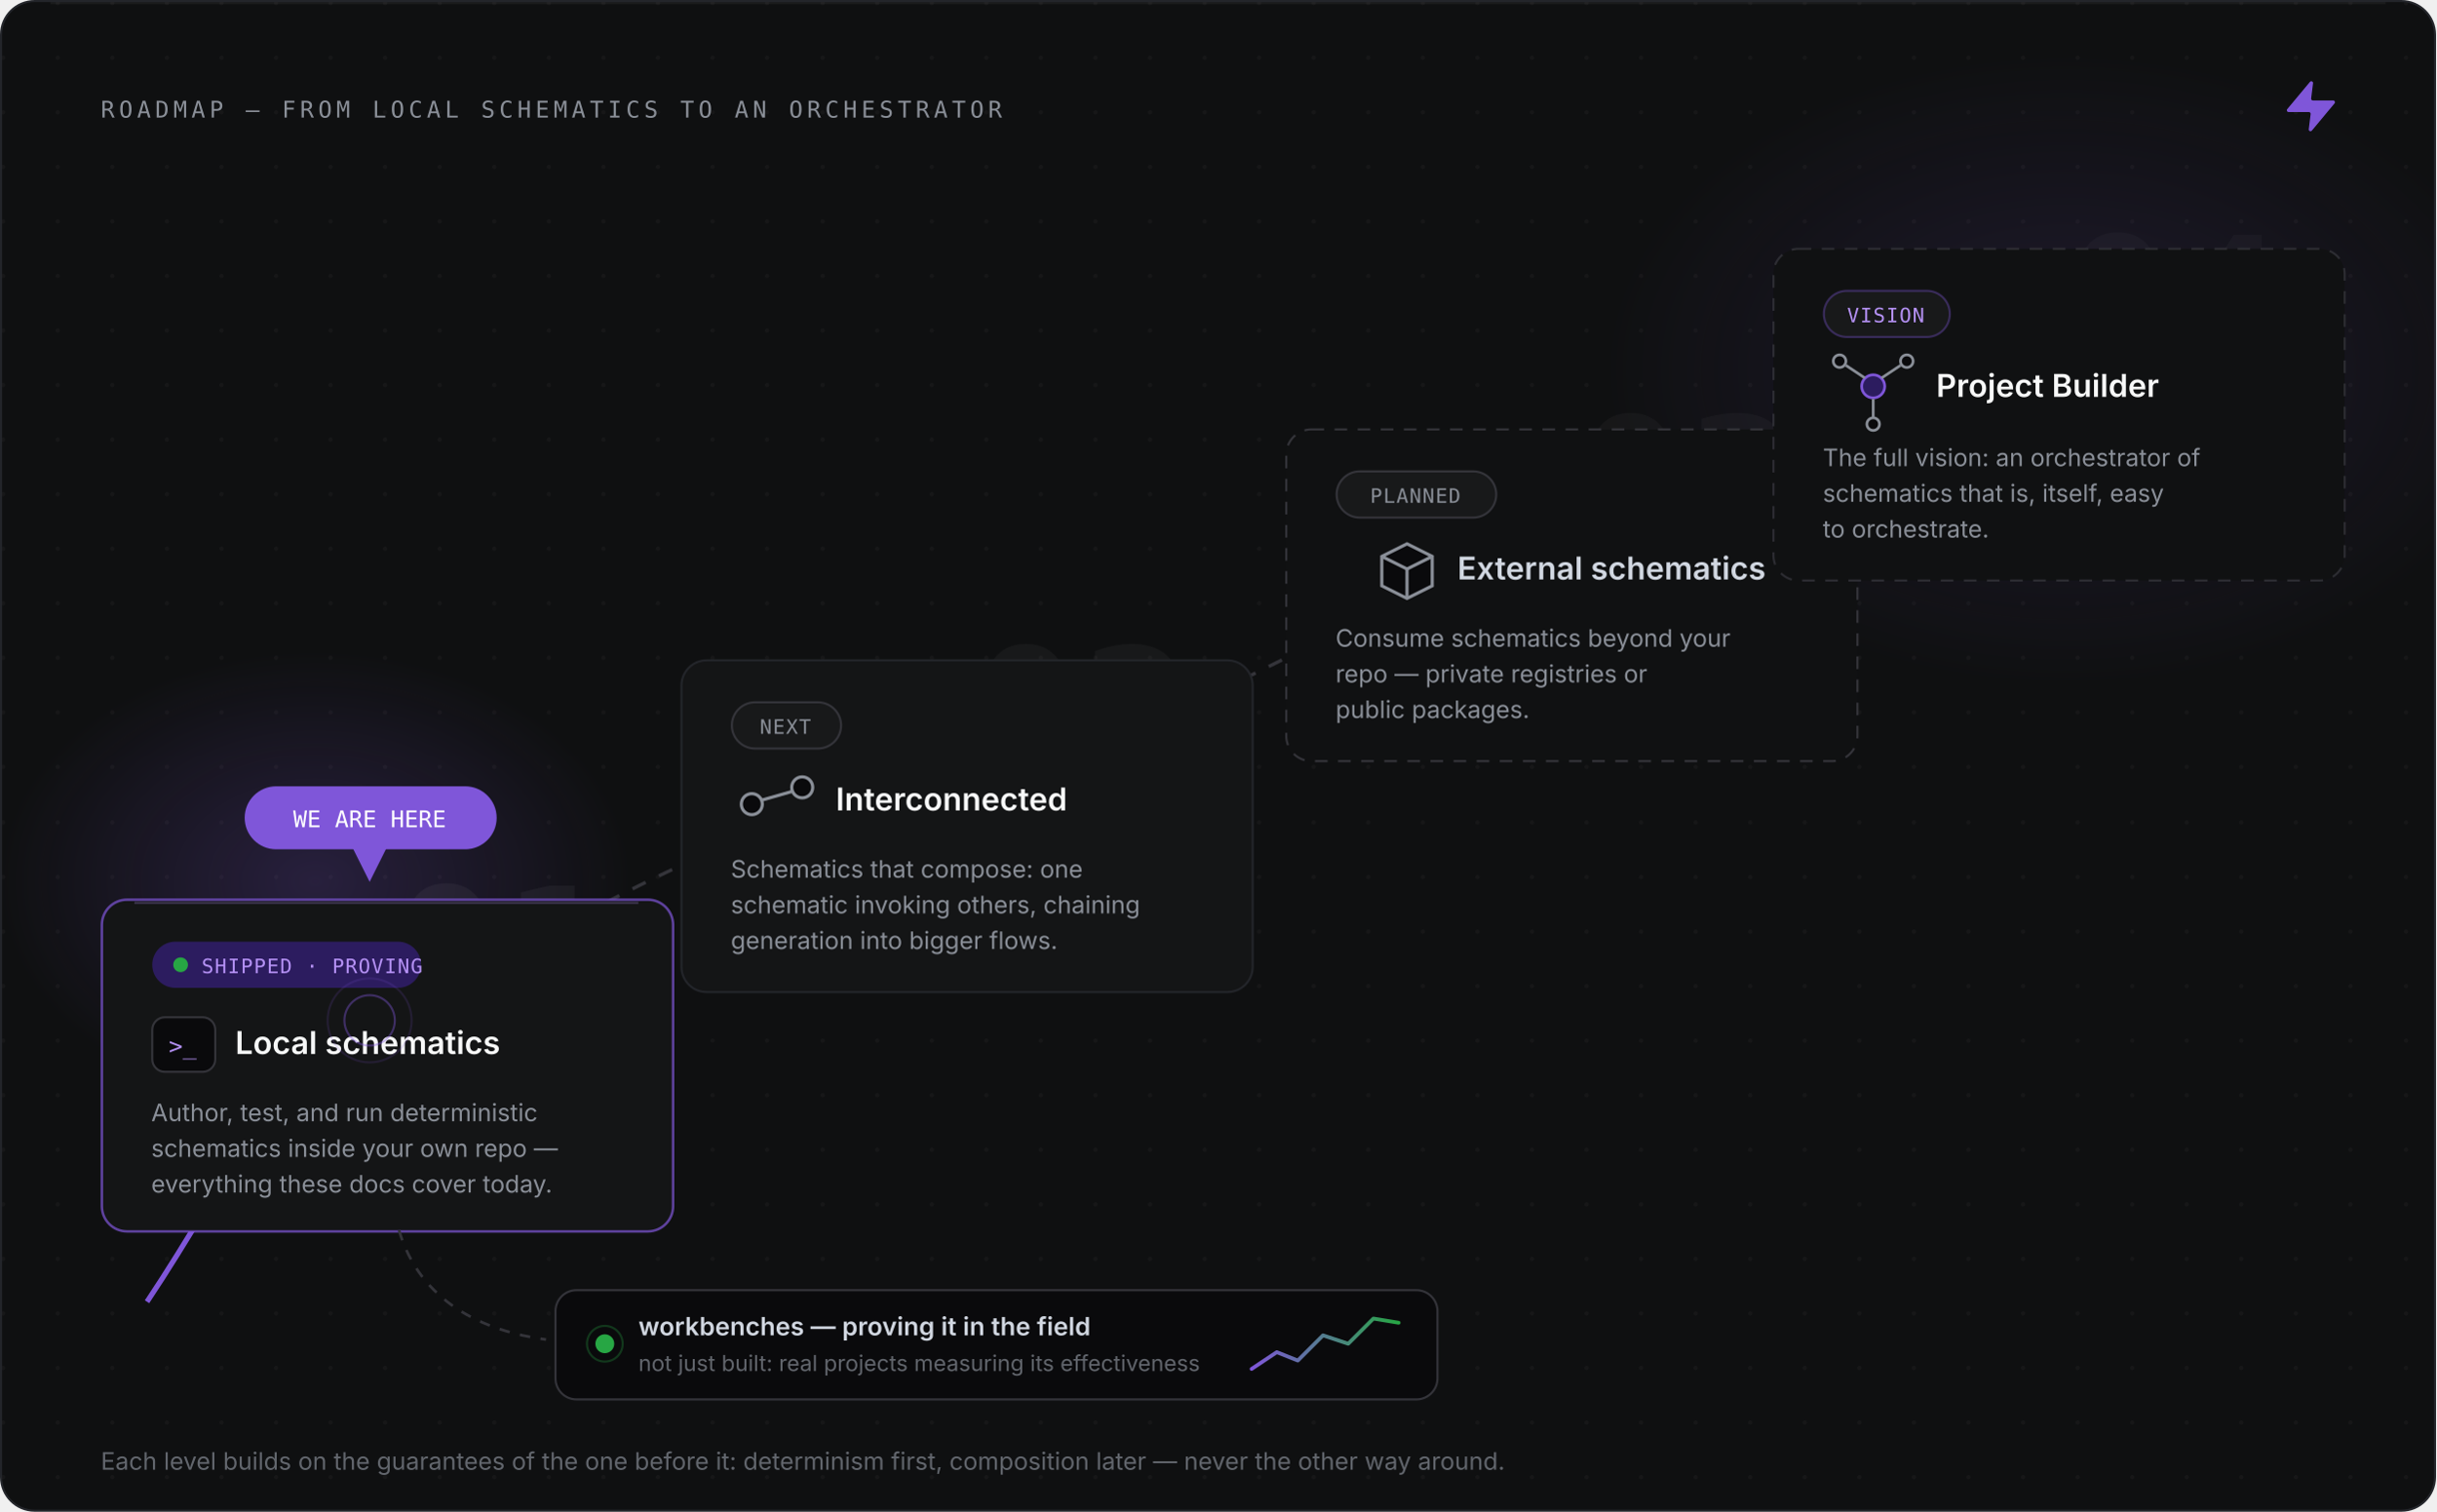
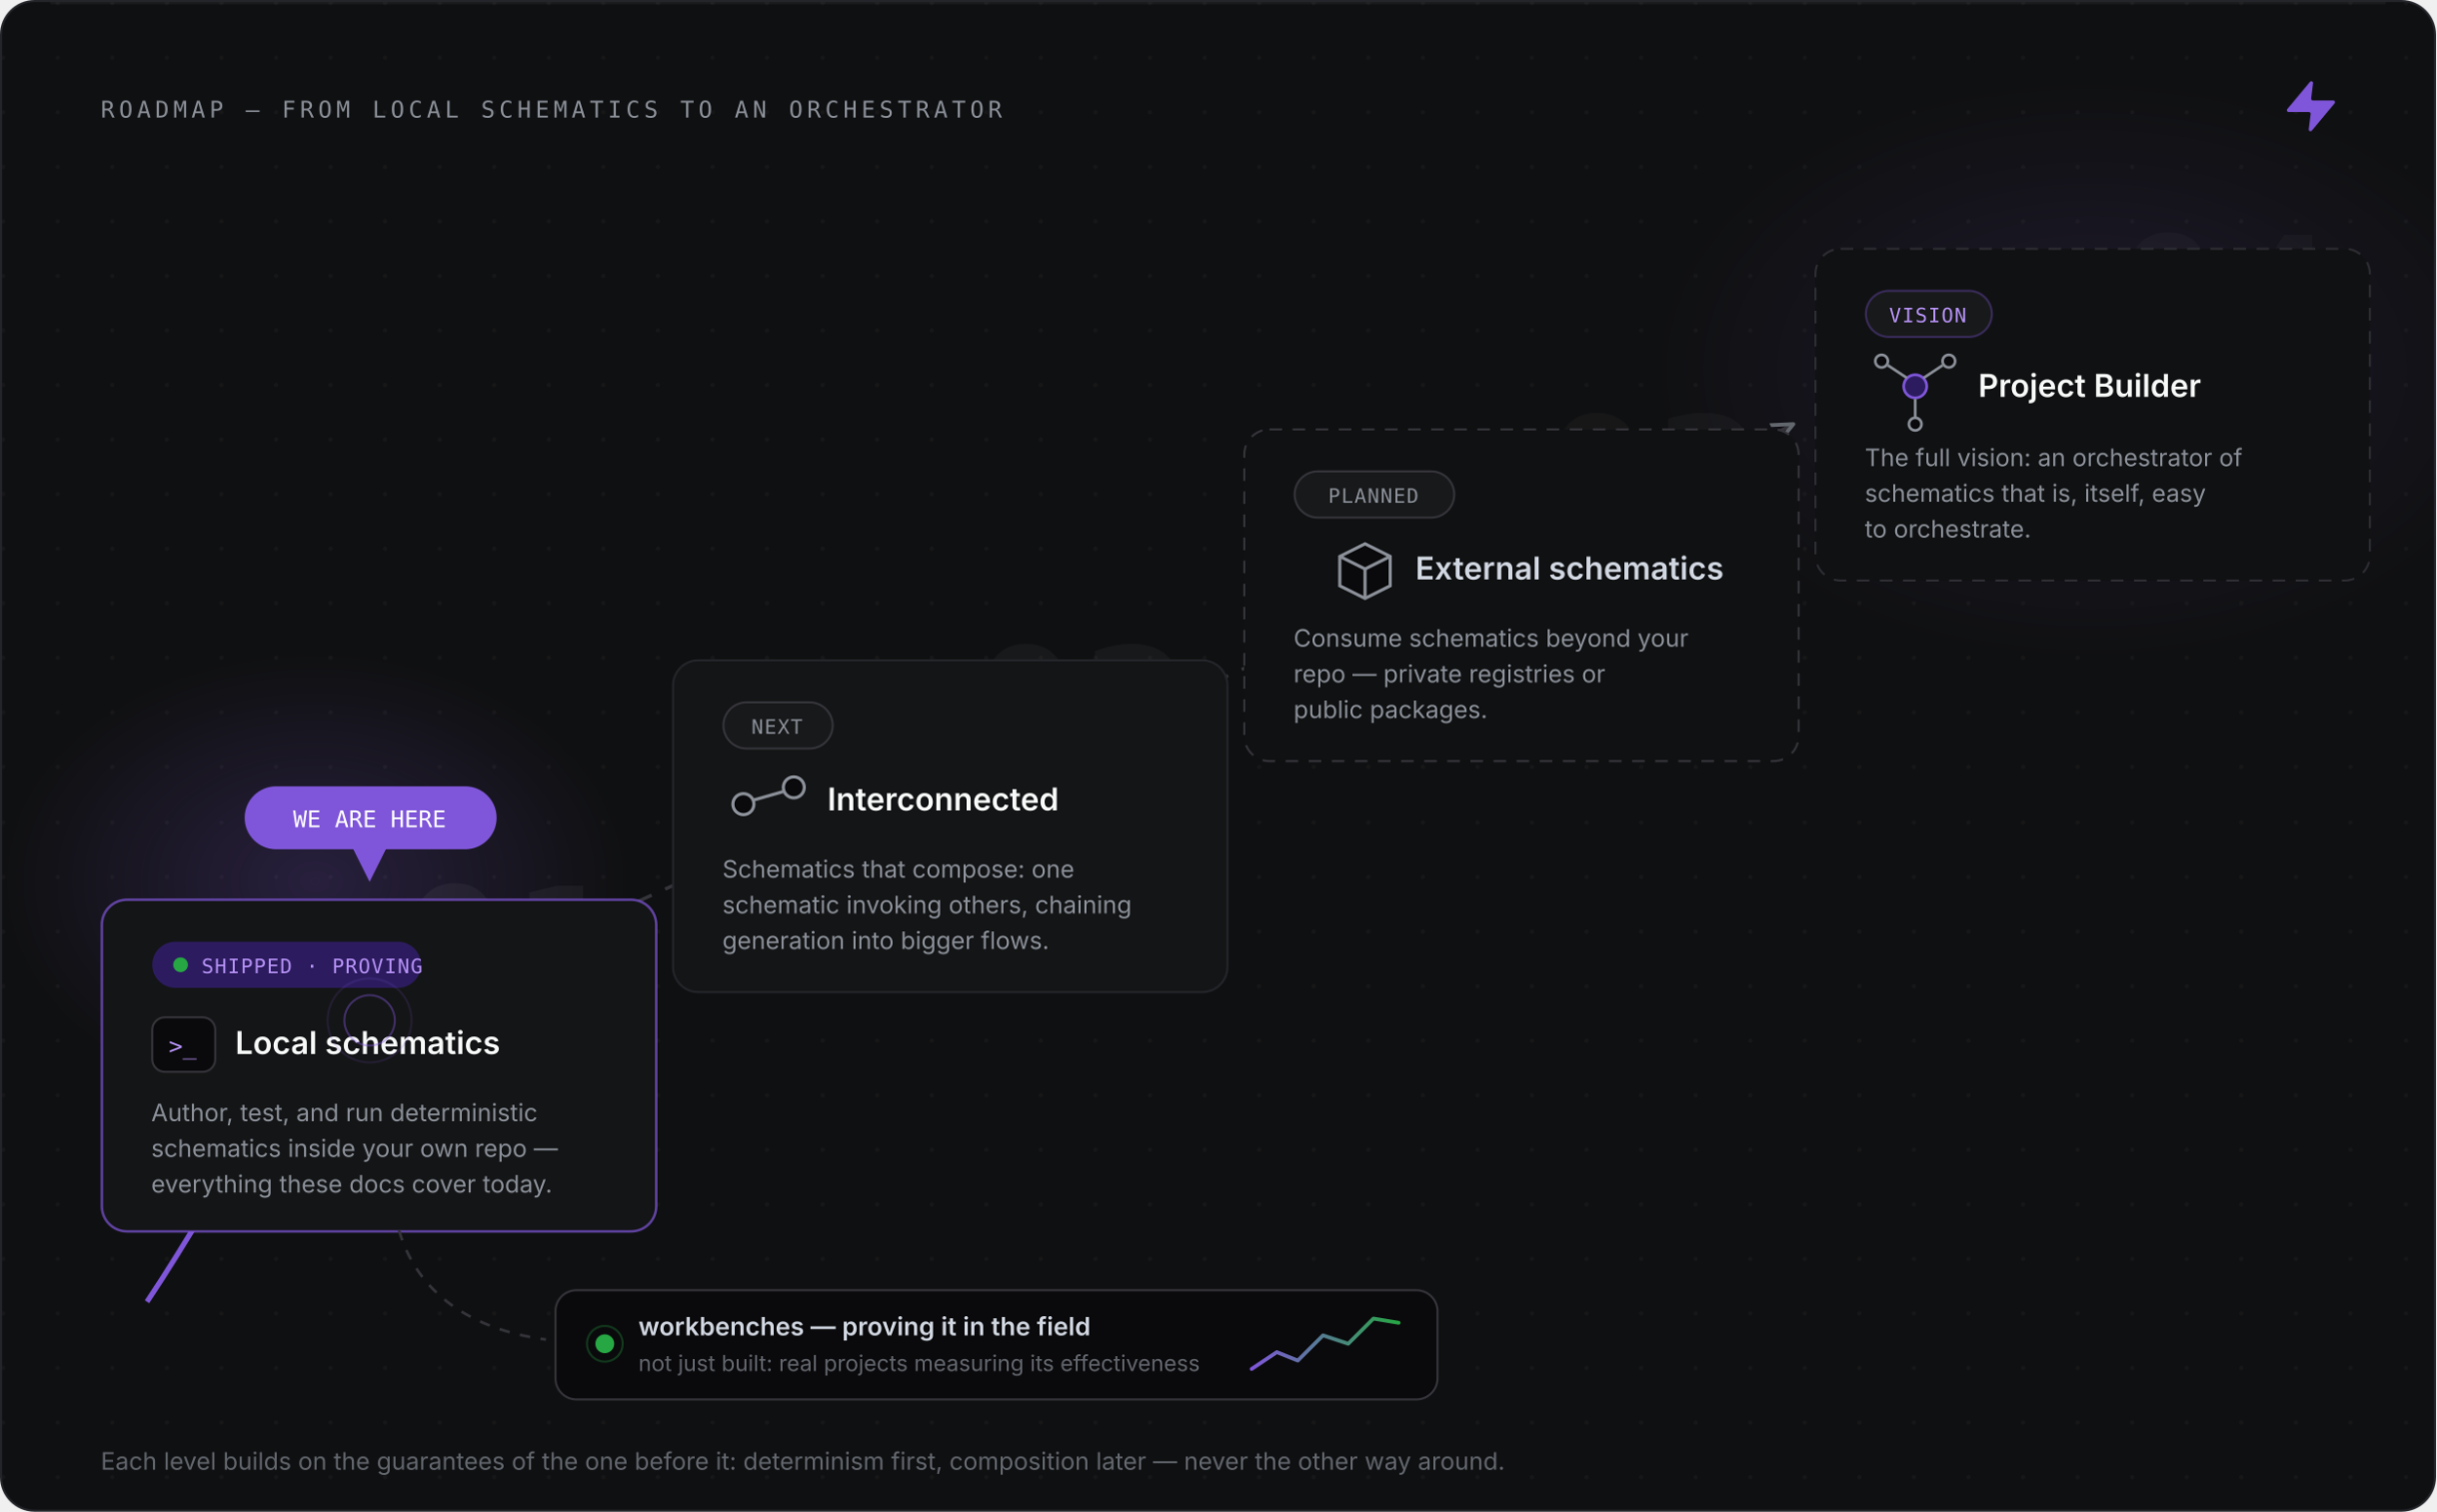
<svg xmlns="http://www.w3.org/2000/svg" width="1160" height="720" viewBox="0 0 1160 720" fill="none" font-family="-apple-system, 'Segoe UI', system-ui, sans-serif">
  <defs>
    <pattern id="rm-dots" width="26" height="26" patternUnits="userSpaceOnUse">
      <circle cx="1.5" cy="1.5" r="1" fill="#ffffff" fill-opacity="0.035" />
    </pattern>
    <radialGradient id="rm-glow-vision" cx="50%" cy="50%" r="50%">
      <stop offset="0%" stop-color="#7f56d9" stop-opacity="0.14" />
      <stop offset="100%" stop-color="#7f56d9" stop-opacity="0" />
    </radialGradient>
    <radialGradient id="rm-glow-here" cx="50%" cy="50%" r="50%">
      <stop offset="0%" stop-color="#7f56d9" stop-opacity="0.22" />
      <stop offset="100%" stop-color="#7f56d9" stop-opacity="0" />
    </radialGradient>
    <linearGradient id="rm-spark" x1="0" y1="0" x2="1" y2="0">
      <stop offset="0%" stop-color="#7f56d9" />
      <stop offset="100%" stop-color="#27a644" />
    </linearGradient>
    <marker id="rm-arrow" viewBox="0 0 10 10" refX="9" refY="5" markerWidth="7" markerHeight="7" orient="auto-start-reverse">
      <path d="M 0 1 L 9 5 L 0 9" fill="none" stroke="#62666d" stroke-width="1.6" stroke-linecap="round" stroke-linejoin="round" />
    </marker>
  </defs>
  <rect x="0.5" y="0.5" width="1159" height="719" rx="16" fill="#0f1011" stroke="#23252a" />
  <rect x="1" y="1" width="1158" height="718" rx="16" fill="url(#rm-dots)" />
  <line x1="24" y1="1.5" x2="1136" y2="1.5" stroke="#ffffff" stroke-opacity="0.05" />
  <text x="48" y="56" font-family="ui-monospace, Menlo, monospace" font-size="11" letter-spacing="2" fill="#8a8f98">ROADMAP — FROM LOCAL SCHEMATICS TO AN ORCHESTRATOR</text>
  <g transform="translate(1088, 38) scale(1.2)">
    <path d="M11.204 1.369C11.291 0.676 10.419 0.297 9.972 0.834L0.957 11.652C0.577 12.108 0.901 12.8 1.495 12.8H9.557C9.978 12.8 10.304 13.169 10.252 13.587L9.496 19.631C9.409 20.324 10.281 20.703 10.729 20.166L19.743 9.348C20.123 8.892 19.799 8.2 19.206 8.2H11.143C10.722 8.2 10.396 7.831 10.448 7.413L11.204 1.369Z" fill="#7F56D9" />
  </g>
-   <ellipse cx="984" cy="176" rx="220" ry="150" fill="url(#rm-glow-vision)" />
+   <ellipse cx="996" cy="176" rx="210" ry="140" fill="url(#rm-glow-vision)" />
  <ellipse cx="150" cy="420" rx="150" ry="110" fill="url(#rm-glow-here)" />
  <path d="M 70 620 C 110 560, 130 510, 176 486" stroke="#7f56d9" stroke-width="2.5" fill="none" />
  <circle cx="176" cy="486" r="5" fill="#7f56d9" />
-   <path d="M 176 486 C 300 430, 320 400, 452 372 C 590 342, 610 300, 740 262 C 860 228, 890 200, 972 176" stroke="#34343a" stroke-width="1.6" stroke-dasharray="7 7" fill="none" marker-end="url(#rm-arrow)" />
-   <circle cx="452" cy="372" r="4" fill="#0f1011" stroke="#62666d" stroke-width="1.5" />
-   <circle cx="740" cy="262" r="4" fill="#0f1011" stroke="#62666d" stroke-width="1.5" />
-   <text x="292" y="486" font-family="ui-monospace, Menlo, monospace" font-size="88" font-weight="600" fill="#ffffff" fill-opacity="0.045" text-anchor="end">01</text>
-   <rect x="48.5" y="428.5" width="272" height="158" rx="12" fill="#141516" stroke="#7f56d9" stroke-opacity="0.7" stroke-width="1.2" />
-   <line x1="64" y1="430" x2="304" y2="430" stroke="#b692f6" stroke-opacity="0.25" />
+   <path d="M 176 486 C 290 440, 330 410, 448 374 C 570 337, 620 300, 716 264 C 800 232, 830 214, 854 202" stroke="#34343a" stroke-width="1.6" stroke-dasharray="7 7" fill="none" marker-end="url(#rm-arrow)" />
+   <text x="296" y="486" font-family="ui-monospace, Menlo, monospace" font-size="88" font-weight="600" fill="#ffffff" fill-opacity="0.045" text-anchor="end">01</text>
+   <rect x="48.5" y="428.5" width="264" height="158" rx="12" fill="#141516" stroke="#7f56d9" stroke-opacity="0.7" stroke-width="1.2" />
  <rect x="72.5" y="448.5" width="128" height="22" rx="11" fill="#2c1c5f" />
  <circle cx="86" cy="459.5" r="3.5" fill="#27a644" />
  <text x="96" y="463.5" font-family="ui-monospace, Menlo, monospace" font-size="9.5" letter-spacing="0.5" fill="#b692f6">SHIPPED · PROVING</text>
  <rect x="72.5" y="484.5" width="30" height="26" rx="6" fill="#0a0a0c" stroke="#34343a" />
  <text x="87" y="502" font-family="ui-monospace, Menlo, monospace" font-size="11" fill="#b692f6" text-anchor="middle">&gt;_</text>
  <text x="112" y="502" font-size="15" font-weight="600" fill="#f7f8f8">Local schematics</text>
  <text x="72" y="534" font-size="11.5" fill="#8a8f98">Author, test, and run deterministic</text>
  <text x="72" y="551" font-size="11.5" fill="#8a8f98">schematics inside your own repo —</text>
  <text x="72" y="568" font-size="11.5" fill="#8a8f98">everything these docs cover today.</text>
  <circle cx="176" cy="486" r="12" fill="none" stroke="#7f56d9" stroke-opacity="0.4" />
  <circle cx="176" cy="486" r="20" fill="none" stroke="#7f56d9" stroke-opacity="0.15" />
  <g>
    <rect x="116.5" y="374.5" width="120" height="30" rx="15" fill="#7f56d9" />
    <text x="176" y="394" font-family="ui-monospace, Menlo, monospace" font-size="11" font-weight="500" fill="#ffffff" text-anchor="middle">WE ARE HERE</text>
    <path d="M 168 404 L 176 420 L 184 404 Z" fill="#7f56d9" />
  </g>
  <path d="M 190 586 C 200 620, 230 634, 260 638" stroke="#34343a" stroke-width="1.3" stroke-dasharray="5 5" fill="none" />
  <rect x="264.5" y="614.5" width="420" height="52" rx="10" fill="#0a0a0c" stroke="#34343a" />
  <circle cx="288" cy="640" r="4.5" fill="#27a644" />
  <circle cx="288" cy="640" r="8.5" fill="none" stroke="#27a644" stroke-opacity="0.3" />
  <text x="304" y="636" font-size="12" font-weight="600" fill="#d0d6e0">workbenches — proving it in the field</text>
  <text x="304" y="653" font-size="10.5" fill="#62666d">not just built: real projects measuring its effectiveness</text>
  <polyline points="596,652 608,644 618,648 630,636 642,640 654,628 666,630" stroke="url(#rm-spark)" stroke-width="1.8" fill="none" stroke-linecap="round" stroke-linejoin="round" />
  <text x="568" y="372" font-family="ui-monospace, Menlo, monospace" font-size="88" font-weight="600" fill="#ffffff" fill-opacity="0.04" text-anchor="end">02</text>
-   <rect x="324.5" y="314.5" width="272" height="158" rx="12" fill="#141516" stroke="#23252a" />
-   <rect x="348.5" y="334.5" width="52" height="22" rx="11" fill="#18191a" stroke="#34343a" />
-   <text x="374" y="349.5" font-family="ui-monospace, Menlo, monospace" font-size="9.5" letter-spacing="0.5" fill="#8a8f98" text-anchor="middle">NEXT</text>
+   <rect x="320.5" y="314.5" width="264" height="158" rx="12" fill="#141516" stroke="#23252a" />
+   <rect x="344.5" y="334.5" width="52" height="22" rx="11" fill="#18191a" stroke="#34343a" />
+   <text x="370" y="349.5" font-family="ui-monospace, Menlo, monospace" font-size="9.5" letter-spacing="0.5" fill="#8a8f98" text-anchor="middle">NEXT</text>
  <g stroke="#8a8f98" stroke-width="1.5">
-     <circle cx="358" cy="383" r="5" fill="#0a0a0c" />
-     <circle cx="382" cy="375" r="5" fill="#0a0a0c" />
-     <line x1="363" y1="381" x2="377" y2="377" />
+     <circle cx="354" cy="383" r="5" fill="#0a0a0c" />
+     <circle cx="378" cy="375" r="5" fill="#0a0a0c" />
+     <line x1="359" y1="381" x2="373" y2="377" />
  </g>
-   <text x="398" y="386" font-size="15" font-weight="600" fill="#f7f8f8">Interconnected</text>
-   <text x="348" y="418" font-size="11.5" fill="#8a8f98">Schematics that compose: one</text>
-   <text x="348" y="435" font-size="11.5" fill="#8a8f98">schematic invoking others, chaining</text>
-   <text x="348" y="452" font-size="11.5" fill="#8a8f98">generation into bigger flows.</text>
-   <text x="856" y="262" font-family="ui-monospace, Menlo, monospace" font-size="88" font-weight="600" fill="#ffffff" fill-opacity="0.035" text-anchor="end">03</text>
-   <rect x="612.5" y="204.5" width="272" height="158" rx="12" fill="#101112" stroke="#34343a" stroke-dasharray="6 5" />
-   <rect x="636.5" y="224.5" width="76" height="22" rx="11" fill="#18191a" stroke="#34343a" />
-   <text x="674" y="239.5" font-family="ui-monospace, Menlo, monospace" font-size="9.5" letter-spacing="0.5" fill="#8a8f98" text-anchor="middle">PLANNED</text>
+   <text x="394" y="386" font-size="15" font-weight="600" fill="#f7f8f8">Interconnected</text>
+   <text x="344" y="418" font-size="11.5" fill="#8a8f98">Schematics that compose: one</text>
+   <text x="344" y="435" font-size="11.5" fill="#8a8f98">schematic invoking others, chaining</text>
+   <text x="344" y="452" font-size="11.5" fill="#8a8f98">generation into bigger flows.</text>
+   <text x="840" y="262" font-family="ui-monospace, Menlo, monospace" font-size="88" font-weight="600" fill="#ffffff" fill-opacity="0.035" text-anchor="end">03</text>
+   <rect x="592.5" y="204.5" width="264" height="158" rx="12" fill="#101112" stroke="#34343a" stroke-dasharray="6 5" />
+   <rect x="616.5" y="224.5" width="76" height="22" rx="11" fill="#18191a" stroke="#34343a" />
+   <text x="654" y="239.5" font-family="ui-monospace, Menlo, monospace" font-size="9.5" letter-spacing="0.5" fill="#8a8f98" text-anchor="middle">PLANNED</text>
  <g stroke="#8a8f98" stroke-width="1.5" fill="#0a0a0c">
-     <path d="M 658 265 L 670 259 L 682 265 L 682 279 L 670 285 L 658 279 Z" />
-     <line x1="658" y1="265" x2="670" y2="271" />
-     <line x1="682" y1="265" x2="670" y2="271" />
-     <line x1="670" y1="271" x2="670" y2="285" />
+     <path d="M 638 265 L 650 259 L 662 265 L 662 279 L 650 285 L 638 279 Z" />
+     <line x1="638" y1="265" x2="650" y2="271" />
+     <line x1="662" y1="265" x2="650" y2="271" />
+     <line x1="650" y1="271" x2="650" y2="285" />
  </g>
-   <text x="694" y="276" font-size="15" font-weight="600" fill="#d0d6e0">External schematics</text>
-   <text x="636" y="308" font-size="11.5" fill="#8a8f98">Consume schematics beyond your</text>
-   <text x="636" y="325" font-size="11.5" fill="#8a8f98">repo — private registries or</text>
-   <text x="636" y="342" font-size="11.5" fill="#8a8f98">public packages.</text>
-   <text x="1088" y="176" font-family="ui-monospace, Menlo, monospace" font-size="88" font-weight="600" fill="#ffffff" fill-opacity="0.03" text-anchor="end">04</text>
-   <rect x="844.5" y="118.5" width="272" height="158" rx="12" fill="#101112" stroke="#34343a" stroke-dasharray="6 5" stroke-opacity="0.8" />
-   <rect x="868.5" y="138.5" width="60" height="22" rx="11" fill="#18191a" stroke="#7f56d9" stroke-opacity="0.35" />
-   <text x="898" y="153.5" font-family="ui-monospace, Menlo, monospace" font-size="9.5" letter-spacing="0.5" fill="#b692f6" text-anchor="middle">VISION</text>
+   <text x="674" y="276" font-size="15" font-weight="600" fill="#d0d6e0">External schematics</text>
+   <text x="616" y="308" font-size="11.5" fill="#8a8f98">Consume schematics beyond your</text>
+   <text x="616" y="325" font-size="11.5" fill="#8a8f98">repo — private registries or</text>
+   <text x="616" y="342" font-size="11.5" fill="#8a8f98">public packages.</text>
+   <text x="1112" y="176" font-family="ui-monospace, Menlo, monospace" font-size="88" font-weight="600" fill="#ffffff" fill-opacity="0.03" text-anchor="end">04</text>
+   <rect x="864.5" y="118.5" width="264" height="158" rx="12" fill="#101112" stroke="#34343a" stroke-dasharray="6 5" stroke-opacity="0.8" />
+   <rect x="888.5" y="138.5" width="60" height="22" rx="11" fill="#18191a" stroke="#7f56d9" stroke-opacity="0.35" />
+   <text x="918" y="153.5" font-family="ui-monospace, Menlo, monospace" font-size="9.5" letter-spacing="0.5" fill="#b692f6" text-anchor="middle">VISION</text>
  <g stroke="#8a8f98" stroke-width="1.3">
-     <circle cx="892" cy="184" r="5.5" fill="#2c1c5f" stroke="#7f56d9" />
-     <circle cx="876" cy="172" r="3" fill="#0a0a0c" />
-     <circle cx="908" cy="172" r="3" fill="#0a0a0c" />
-     <circle cx="892" cy="202" r="3" fill="#0a0a0c" />
-     <line x1="888" y1="180" x2="879" y2="174" />
-     <line x1="896" y1="180" x2="905" y2="174" />
-     <line x1="892" y1="190" x2="892" y2="199" />
+     <circle cx="912" cy="184" r="5.5" fill="#2c1c5f" stroke="#7f56d9" />
+     <circle cx="896" cy="172" r="3" fill="#0a0a0c" />
+     <circle cx="928" cy="172" r="3" fill="#0a0a0c" />
+     <circle cx="912" cy="202" r="3" fill="#0a0a0c" />
+     <line x1="908" y1="180" x2="899" y2="174" />
+     <line x1="916" y1="180" x2="925" y2="174" />
+     <line x1="912" y1="190" x2="912" y2="199" />
  </g>
-   <text x="922" y="189" font-size="15" font-weight="600" fill="#f7f8f8">Project Builder</text>
-   <text x="868" y="222" font-size="11.5" fill="#8a8f98">The full vision: an orchestrator of</text>
-   <text x="868" y="239" font-size="11.5" fill="#8a8f98">schematics that is, itself, easy</text>
-   <text x="868" y="256" font-size="11.5" fill="#8a8f98">to orchestrate.</text>
+   <text x="942" y="189" font-size="15" font-weight="600" fill="#f7f8f8">Project Builder</text>
+   <text x="888" y="222" font-size="11.5" fill="#8a8f98">The full vision: an orchestrator of</text>
+   <text x="888" y="239" font-size="11.5" fill="#8a8f98">schematics that is, itself, easy</text>
+   <text x="888" y="256" font-size="11.5" fill="#8a8f98">to orchestrate.</text>
  <text x="48" y="700" font-size="11.5" fill="#62666d">Each level builds on the guarantees of the one before it: determinism first, composition later — never the other way around.</text>
</svg>
